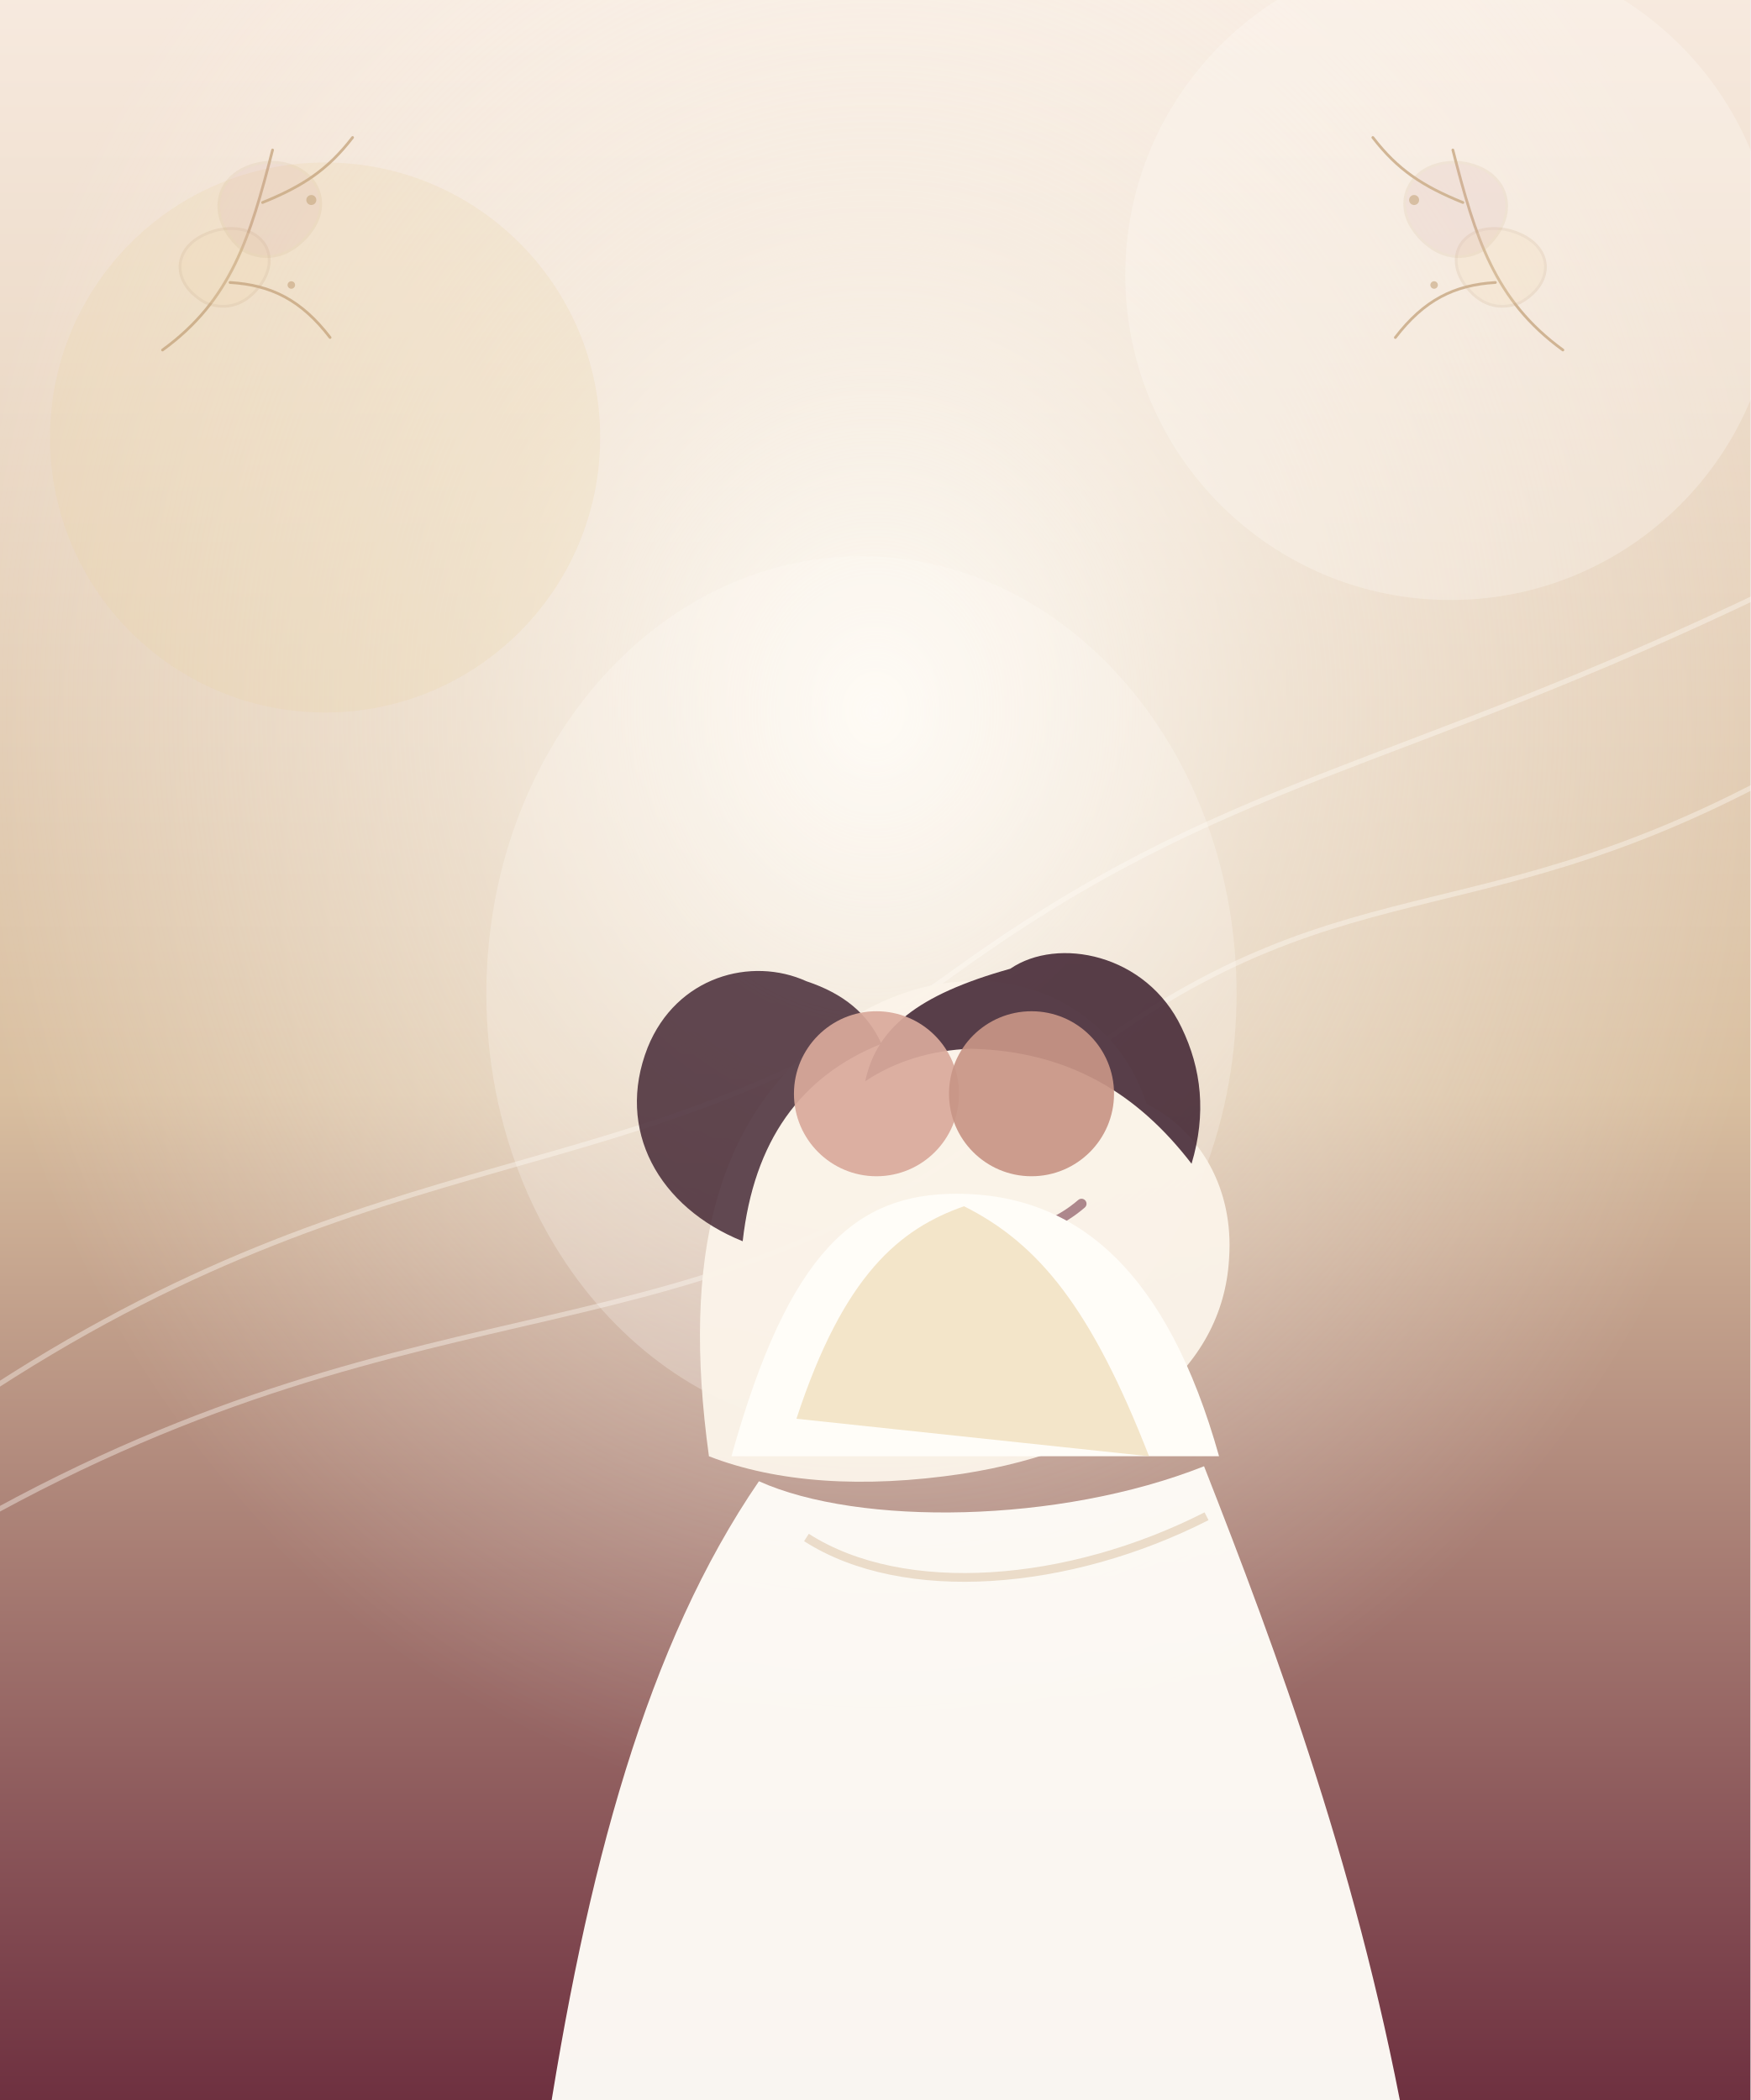
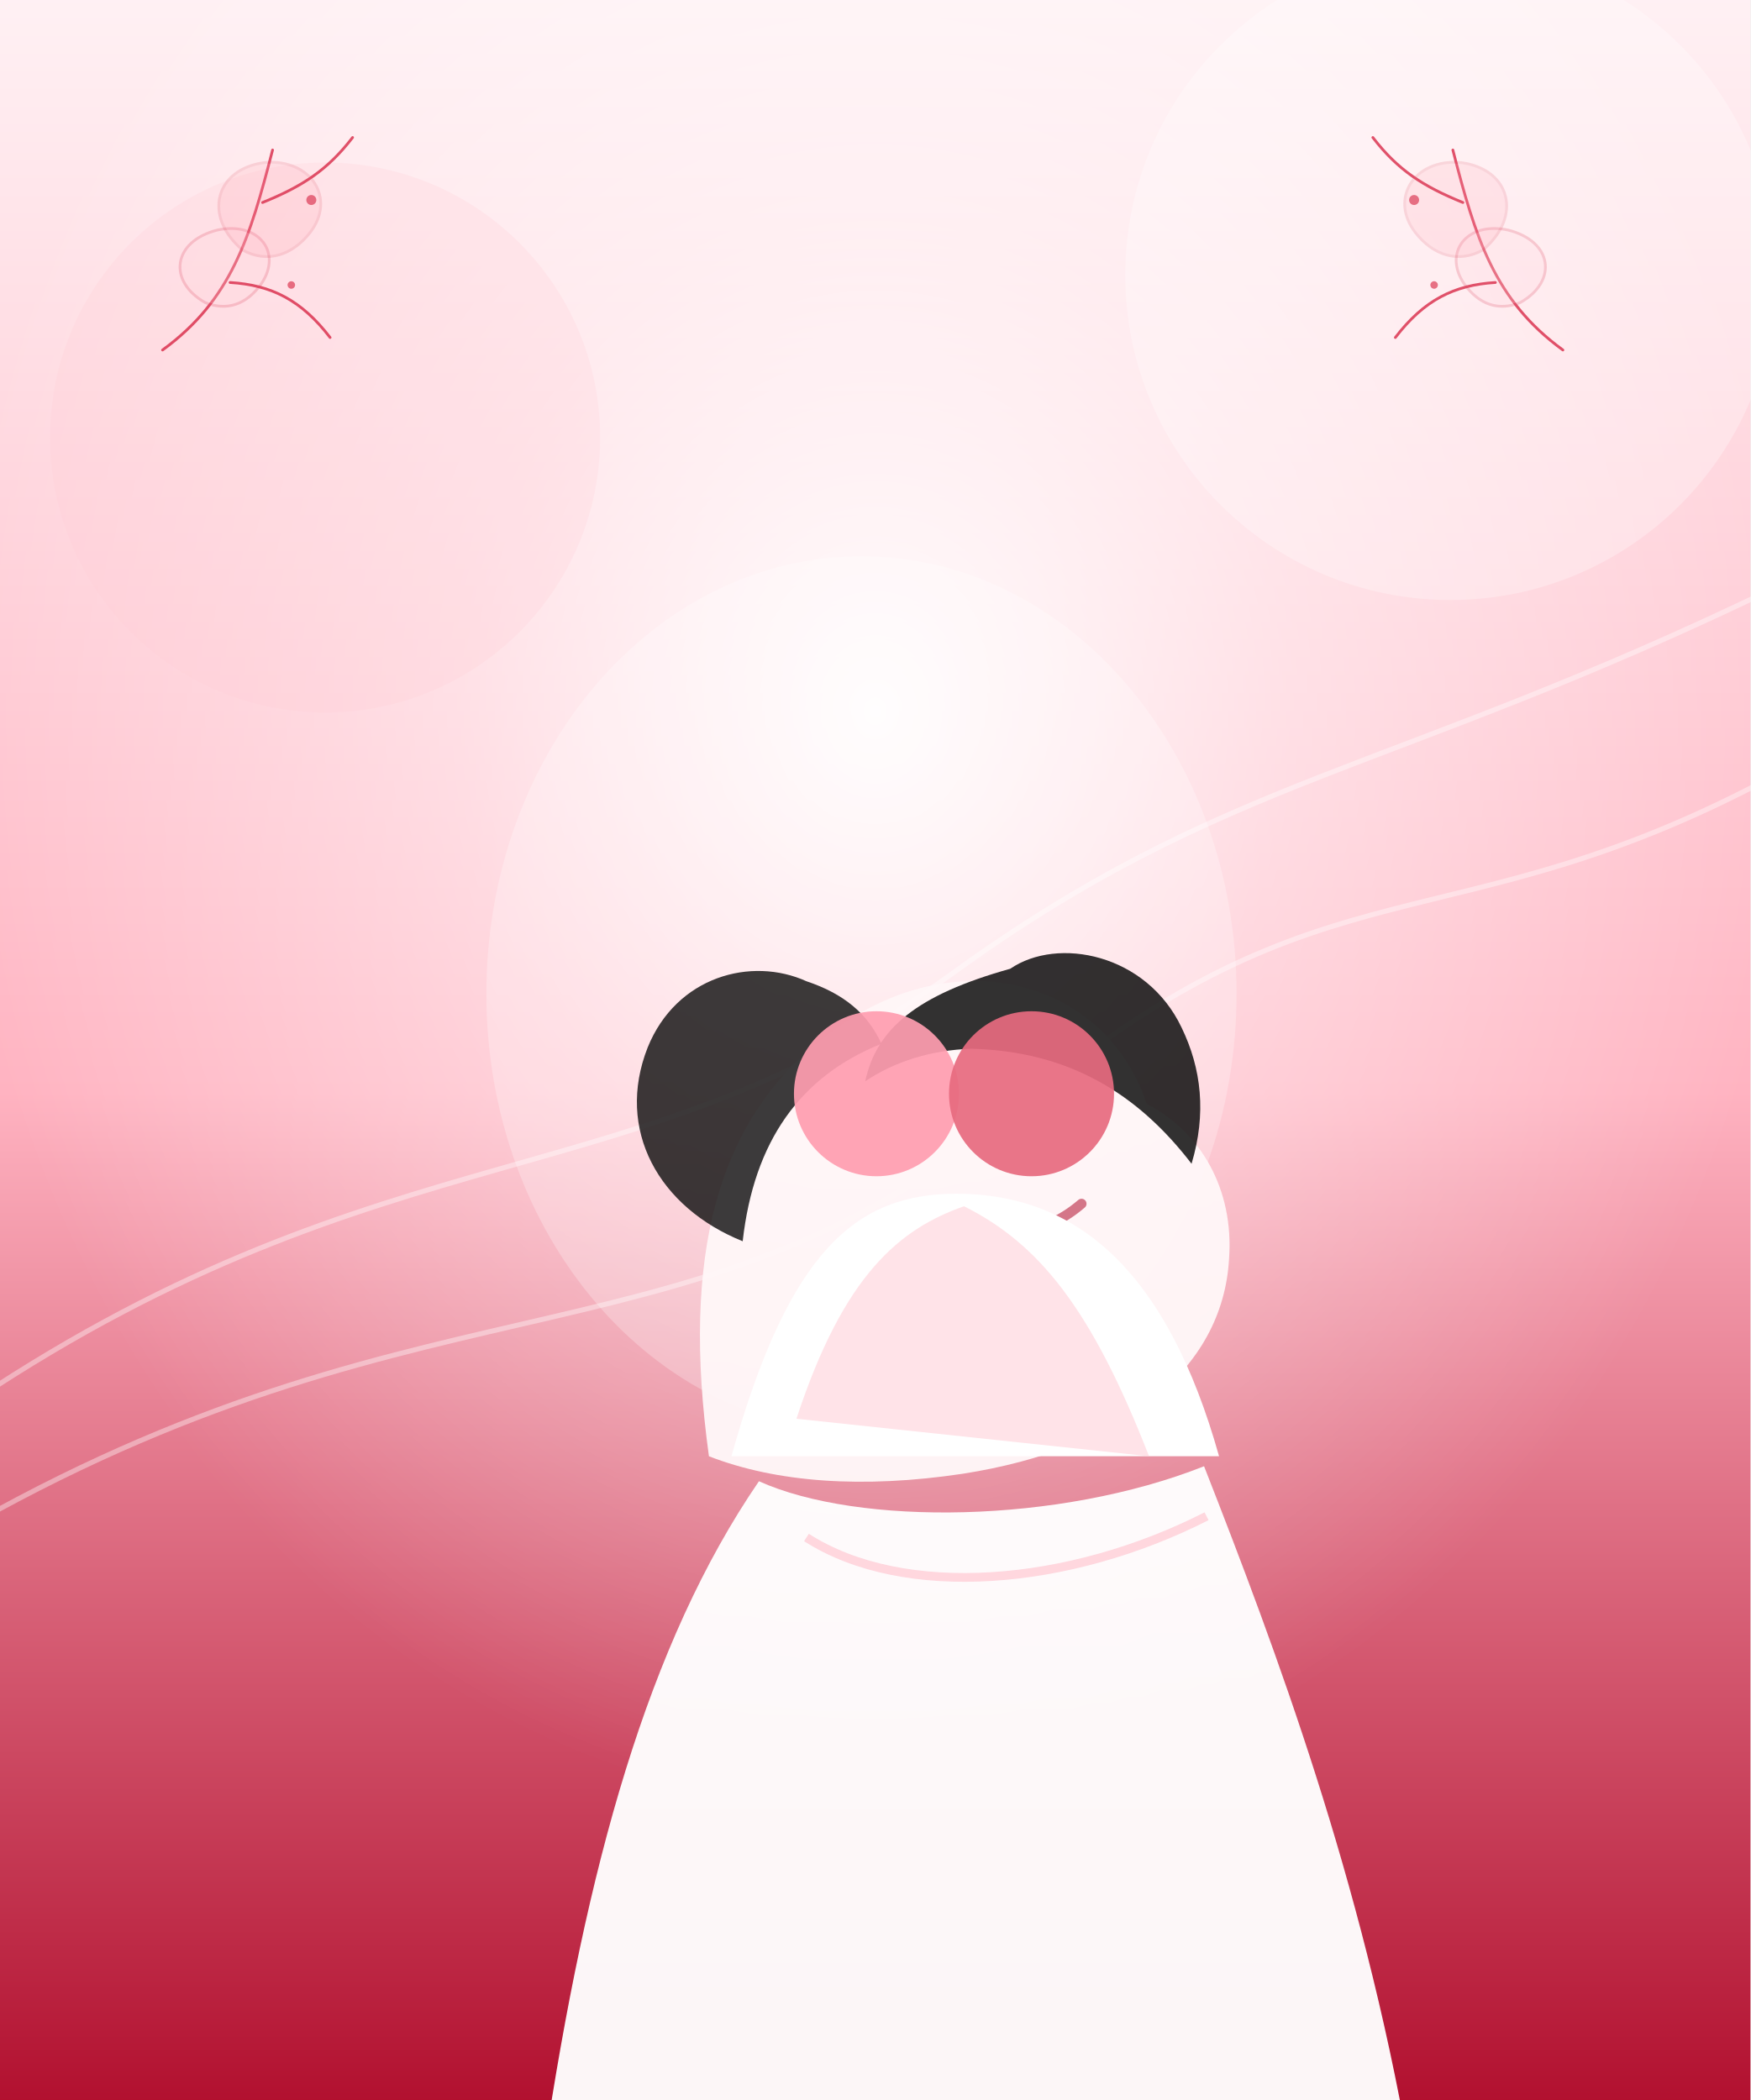
<svg xmlns="http://www.w3.org/2000/svg" width="1400" height="1680" viewBox="0 0 1400 1680">
  <defs>
    <linearGradient id="sky" x1="0" y1="0" x2="0" y2="1">
-       <stop offset="0" stop-color="#f7eadf" />
-       <stop offset=".52" stop-color="#d9bfa0" />
-       <stop offset="1" stop-color="#6d2f3f" />
+       <stop offset="0" stop-color="#fff1f4" />
+       <stop offset=".52" stop-color="#ffb3c1" />
+       <stop offset="1" stop-color="#b10f2e" />
    </linearGradient>
    <radialGradient id="glow" cx="50%" cy="34%" r="52%">
-       <stop offset="0" stop-color="#fffdf8" stop-opacity=".95" />
-       <stop offset=".45" stop-color="#fffdf8" stop-opacity=".42" />
-       <stop offset="1" stop-color="#fffdf8" stop-opacity="0" />
+       <stop offset="0" stop-color="#ffffff" stop-opacity=".95" />
+       <stop offset=".45" stop-color="#ffffff" stop-opacity=".42" />
+       <stop offset="1" stop-color="#ffffff" stop-opacity="0" />
    </radialGradient>
  </defs>
  <rect width="1400" height="1680" fill="url(#sky)" />
  <rect width="1400" height="1680" fill="url(#glow)" />
-   <circle cx="1160" cy="220" r="260" fill="#fffdf8" opacity=".28" />
-   <circle cx="260" cy="350" r="220" fill="#ead1a2" opacity=".23" />
-   <g opacity=".38" fill="none" stroke="#fffdf8" stroke-width="4">
+   <circle cx="1160" cy="220" r="260" fill="#ffffff" opacity=".28" />
+   <circle cx="260" cy="350" r="220" fill="#ffccd5" opacity=".23" />
+   <g opacity=".38" fill="none" stroke="#ffffff" stroke-width="4">
    <path d="M-20 1120 C310 900 510 960 760 780 C980 620 1110 620 1420 470" />
    <path d="M-20 1218 C350 1010 560 1100 820 882 C1060 680 1160 760 1420 620" />
  </g>
  <g transform="translate(315 445)">
-     <ellipse cx="374" cy="350" rx="300" ry="350" fill="#fffdf8" opacity=".25" />
-     <path d="M252 720 C230 560 258 452 344 385 C384 354 426 338 474 340 C535 344 584 382 602 438 C645 460 672 506 668 562 C663 651 583 714 455 734 C375 746 306 741 252 720Z" fill="#fbf4e9" opacity=".96" />
-     <path d="M493 330 C531 304 602 318 630 377 C646 410 650 446 638 486 C595 430 540 396 462 394 C430 395 401 404 377 420 C386 378 418 351 493 330Z" fill="#3f2230" opacity=".86" />
-     <path d="M330 340 C286 320 226 336 203 393 C177 459 212 521 279 548 C288 468 325 416 390 390 C379 366 360 350 330 340Z" fill="#3f2230" opacity=".82" />
-     <circle cx="386" cy="430" r="66" fill="#d9a99b" opacity=".92" />
-     <circle cx="510" cy="430" r="66" fill="#c89586" opacity=".92" />
-     <path d="M440 518 C473 548 515 548 550 518" fill="none" stroke="#6d2f3f" stroke-width="8" stroke-linecap="round" opacity=".55" />
-     <path d="M270 720 C316 555 370 510 450 510 C548 510 619 574 660 720 Z" fill="#fffdf8" />
-     <path d="M322 690 C360 574 405 538 456 520 C516 550 558 602 604 720 Z" fill="#ead1a2" opacity=".55" />
-     <path d="M292 740 C372 776 532 774 648 728 C706 876 774 1058 812 1275 L120 1275 C154 1048 203 870 292 740Z" fill="#fffdf8" opacity=".96" />
-     <path d="M330 785 C408 835 540 824 650 768" fill="none" stroke="#d9bfa0" stroke-width="7" opacity=".5" />
+     <ellipse cx="374" cy="350" rx="300" ry="350" fill="#ffffff" opacity=".25" />
+     <path d="M252 720 C230 560 258 452 344 385 C384 354 426 338 474 340 C535 344 584 382 602 438 C645 460 672 506 668 562 C663 651 583 714 455 734 C375 746 306 741 252 720Z" fill="#fff7f8" opacity=".96" />
+     <path d="M493 330 C531 304 602 318 630 377 C646 410 650 446 638 486 C595 430 540 396 462 394 C430 395 401 404 377 420 C386 378 418 351 493 330Z" fill="#111111" opacity=".86" />
+     <path d="M330 340 C286 320 226 336 203 393 C177 459 212 521 279 548 C288 468 325 416 390 390 C379 366 360 350 330 340Z" fill="#111111" opacity=".82" />
+     <circle cx="386" cy="430" r="66" fill="#ff9db0" opacity=".92" />
+     <circle cx="510" cy="430" r="66" fill="#e76a7f" opacity=".92" />
+     <path d="M440 518 C473 548 515 548 550 518" fill="none" stroke="#b10f2e" stroke-width="8" stroke-linecap="round" opacity=".55" />
+     <path d="M270 720 C316 555 370 510 450 510 C548 510 619 574 660 720 Z" fill="#ffffff" />
+     <path d="M322 690 C360 574 405 538 456 520 C516 550 558 602 604 720 Z" fill="#ffccd5" opacity=".55" />
+     <path d="M292 740 C372 776 532 774 648 728 C706 876 774 1058 812 1275 L120 1275 C154 1048 203 870 292 740Z" fill="#ffffff" opacity=".96" />
+     <path d="M330 785 C408 835 540 824 650 768" fill="none" stroke="#ffb3c1" stroke-width="7" opacity=".5" />
  </g>
  <g transform="translate(130 110)">
-     <g id="floral" fill="none" stroke="#c2a077" stroke-width="2.2" stroke-linecap="round" stroke-linejoin="round" opacity=".72">
+     <g id="floral" fill="none" stroke="#d41434" stroke-width="2.2" stroke-linecap="round" stroke-linejoin="round" opacity=".72">
      <path d="M0 170 C55 130 70 80 88 10" />
-       <path d="M34 132 C4 115 8 83 44 74 C77 67 96 92 79 117 C67 134 51 139 34 132Z" fill="#ead1a2" opacity=".25" />
-       <path d="M64 90 C32 63 42 25 82 20 C119 17 139 49 118 76 C104 94 84 101 64 90Z" fill="#c88f8f" opacity=".18" />
+       <path d="M34 132 C4 115 8 83 44 74 C77 67 96 92 79 117 C67 134 51 139 34 132Z" fill="#ffccd5" opacity=".25" />
+       <path d="M64 90 C32 63 42 25 82 20 C119 17 139 49 118 76 C104 94 84 101 64 90Z" fill="#ff7f96" opacity=".18" />
      <path d="M80 52 C112 39 132 26 152 0" />
      <path d="M54 116 C87 118 111 130 134 160" />
-       <circle cx="119" cy="50" r="4" fill="#c2a077" stroke="none" opacity=".8" />
-       <circle cx="103" cy="118" r="3" fill="#c2a077" stroke="none" opacity=".8" />
+       <circle cx="119" cy="50" r="4" fill="#d41434" stroke="none" opacity=".8" />
+       <circle cx="103" cy="118" r="3" fill="#d41434" stroke="none" opacity=".8" />
    </g>
    <use href="#floral" transform="translate(1120 0) scale(-1 1)" />
  </g>
</svg>
